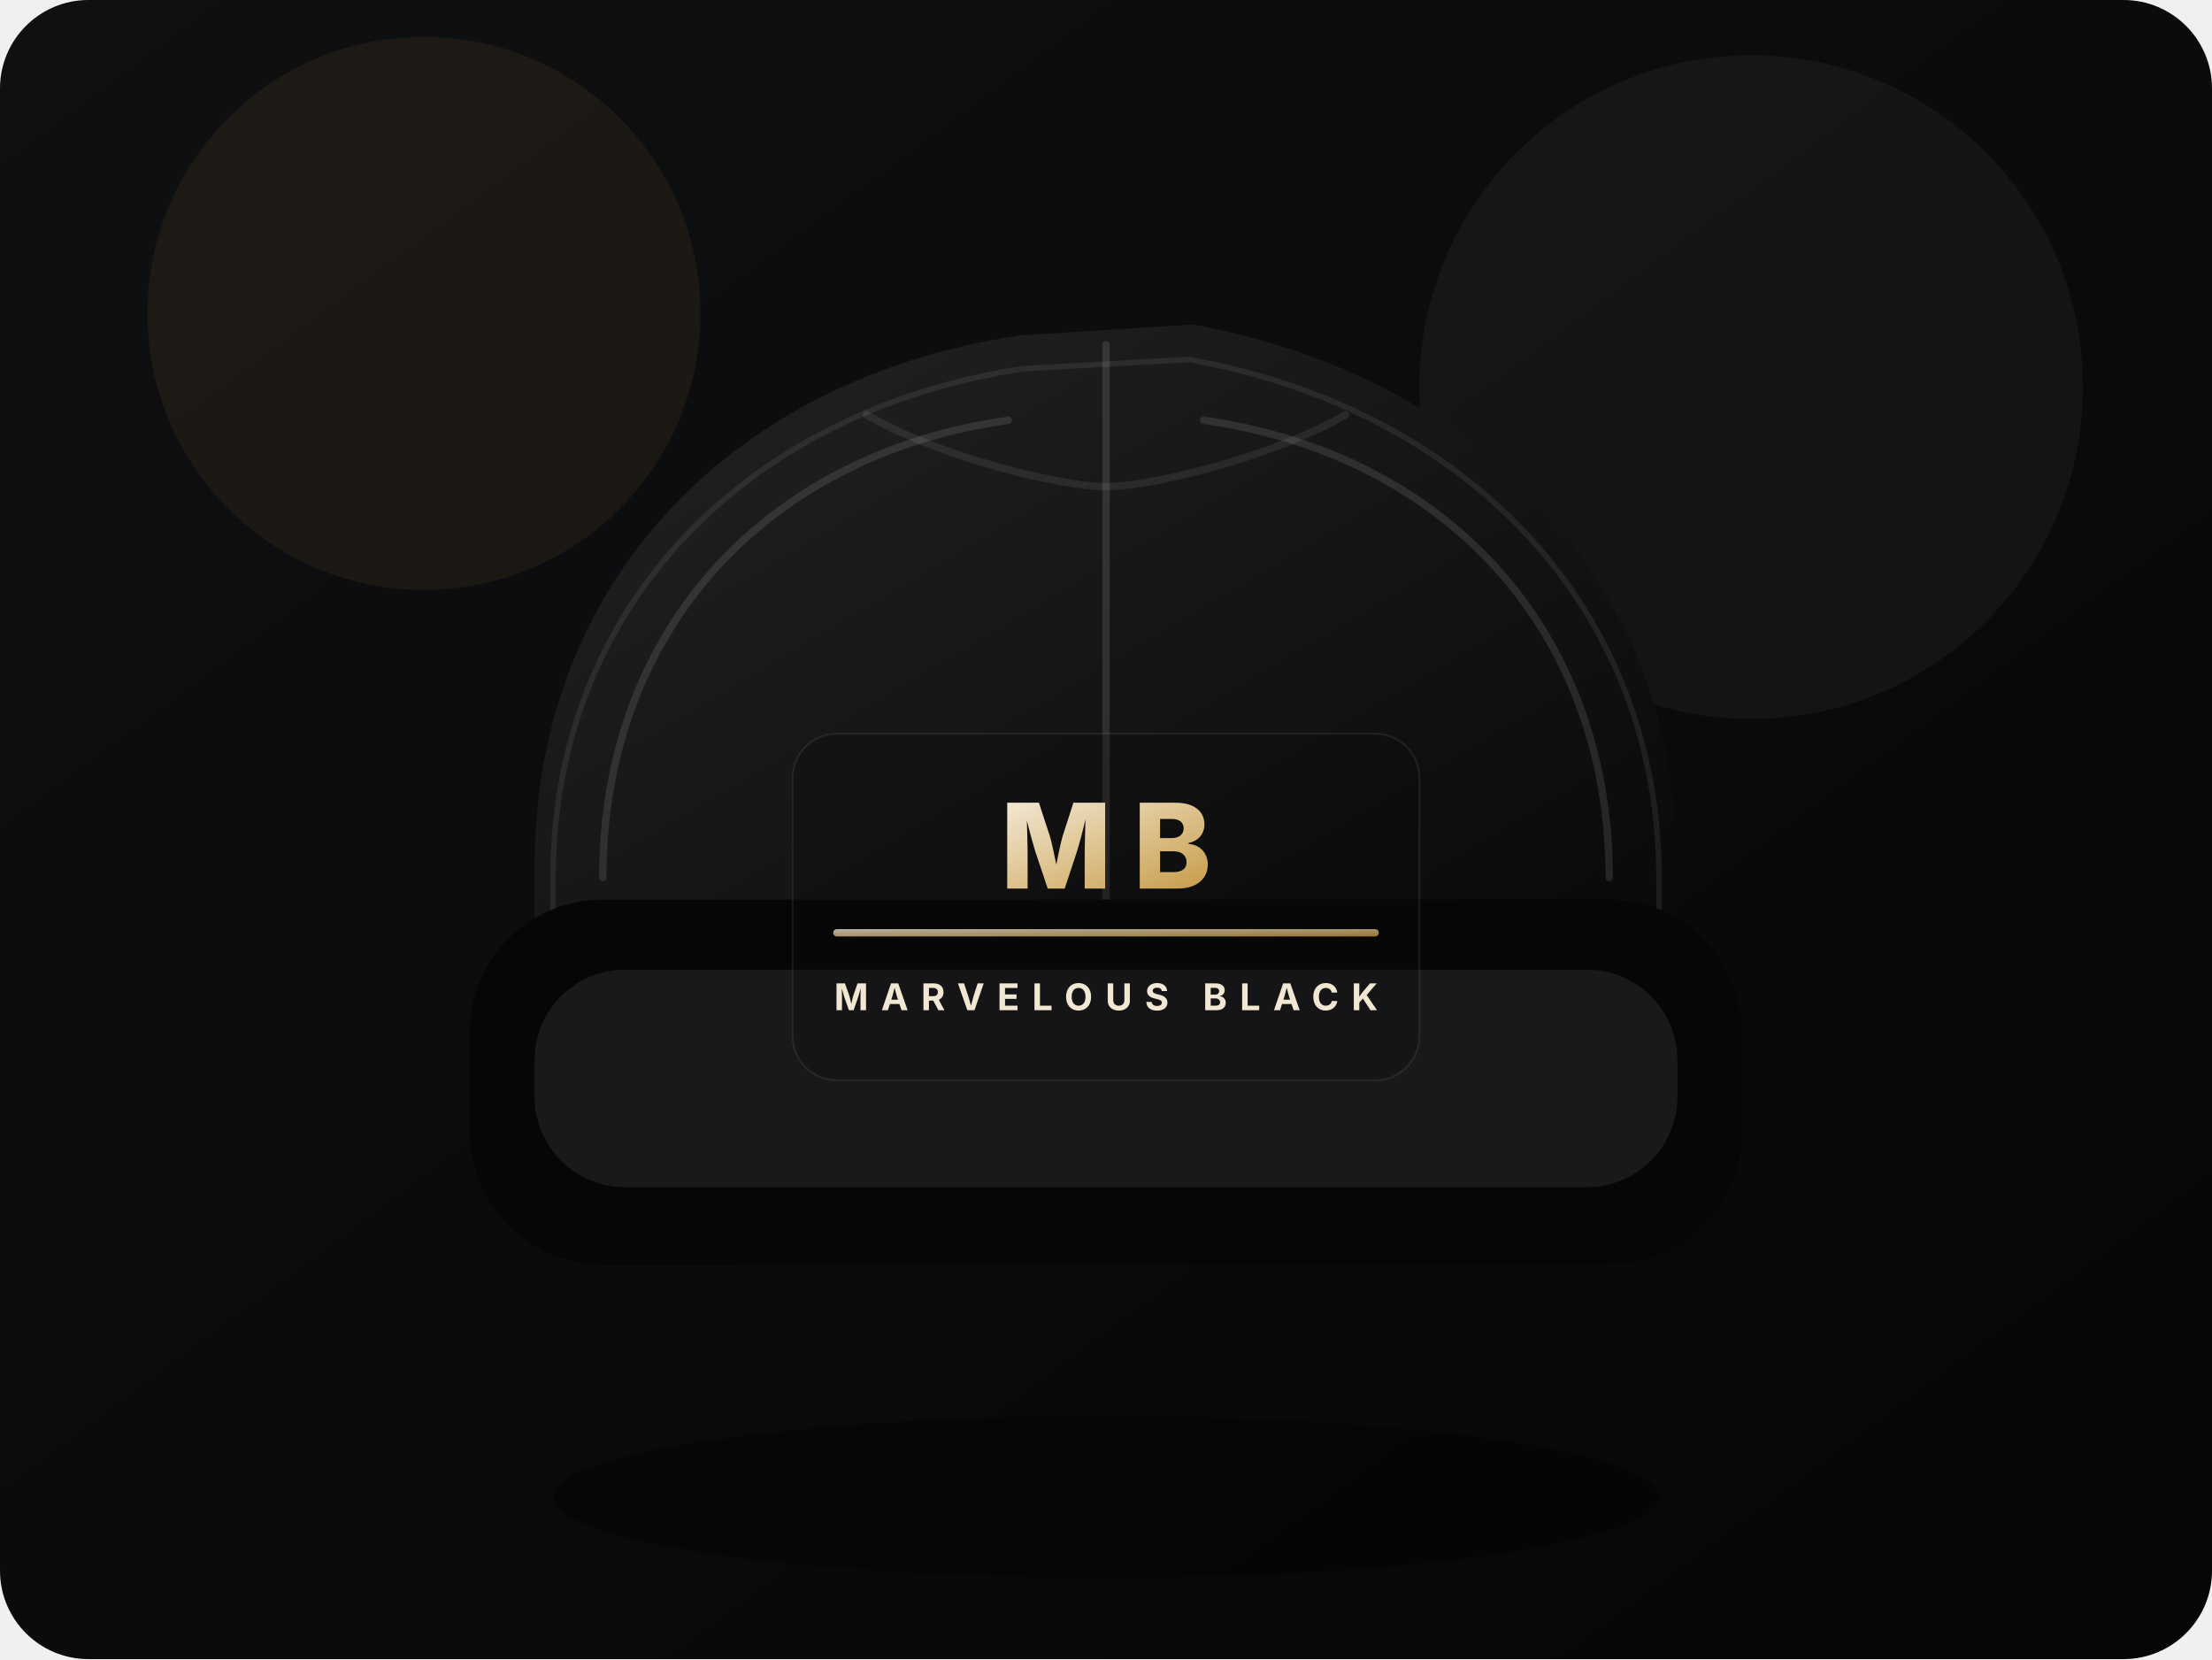
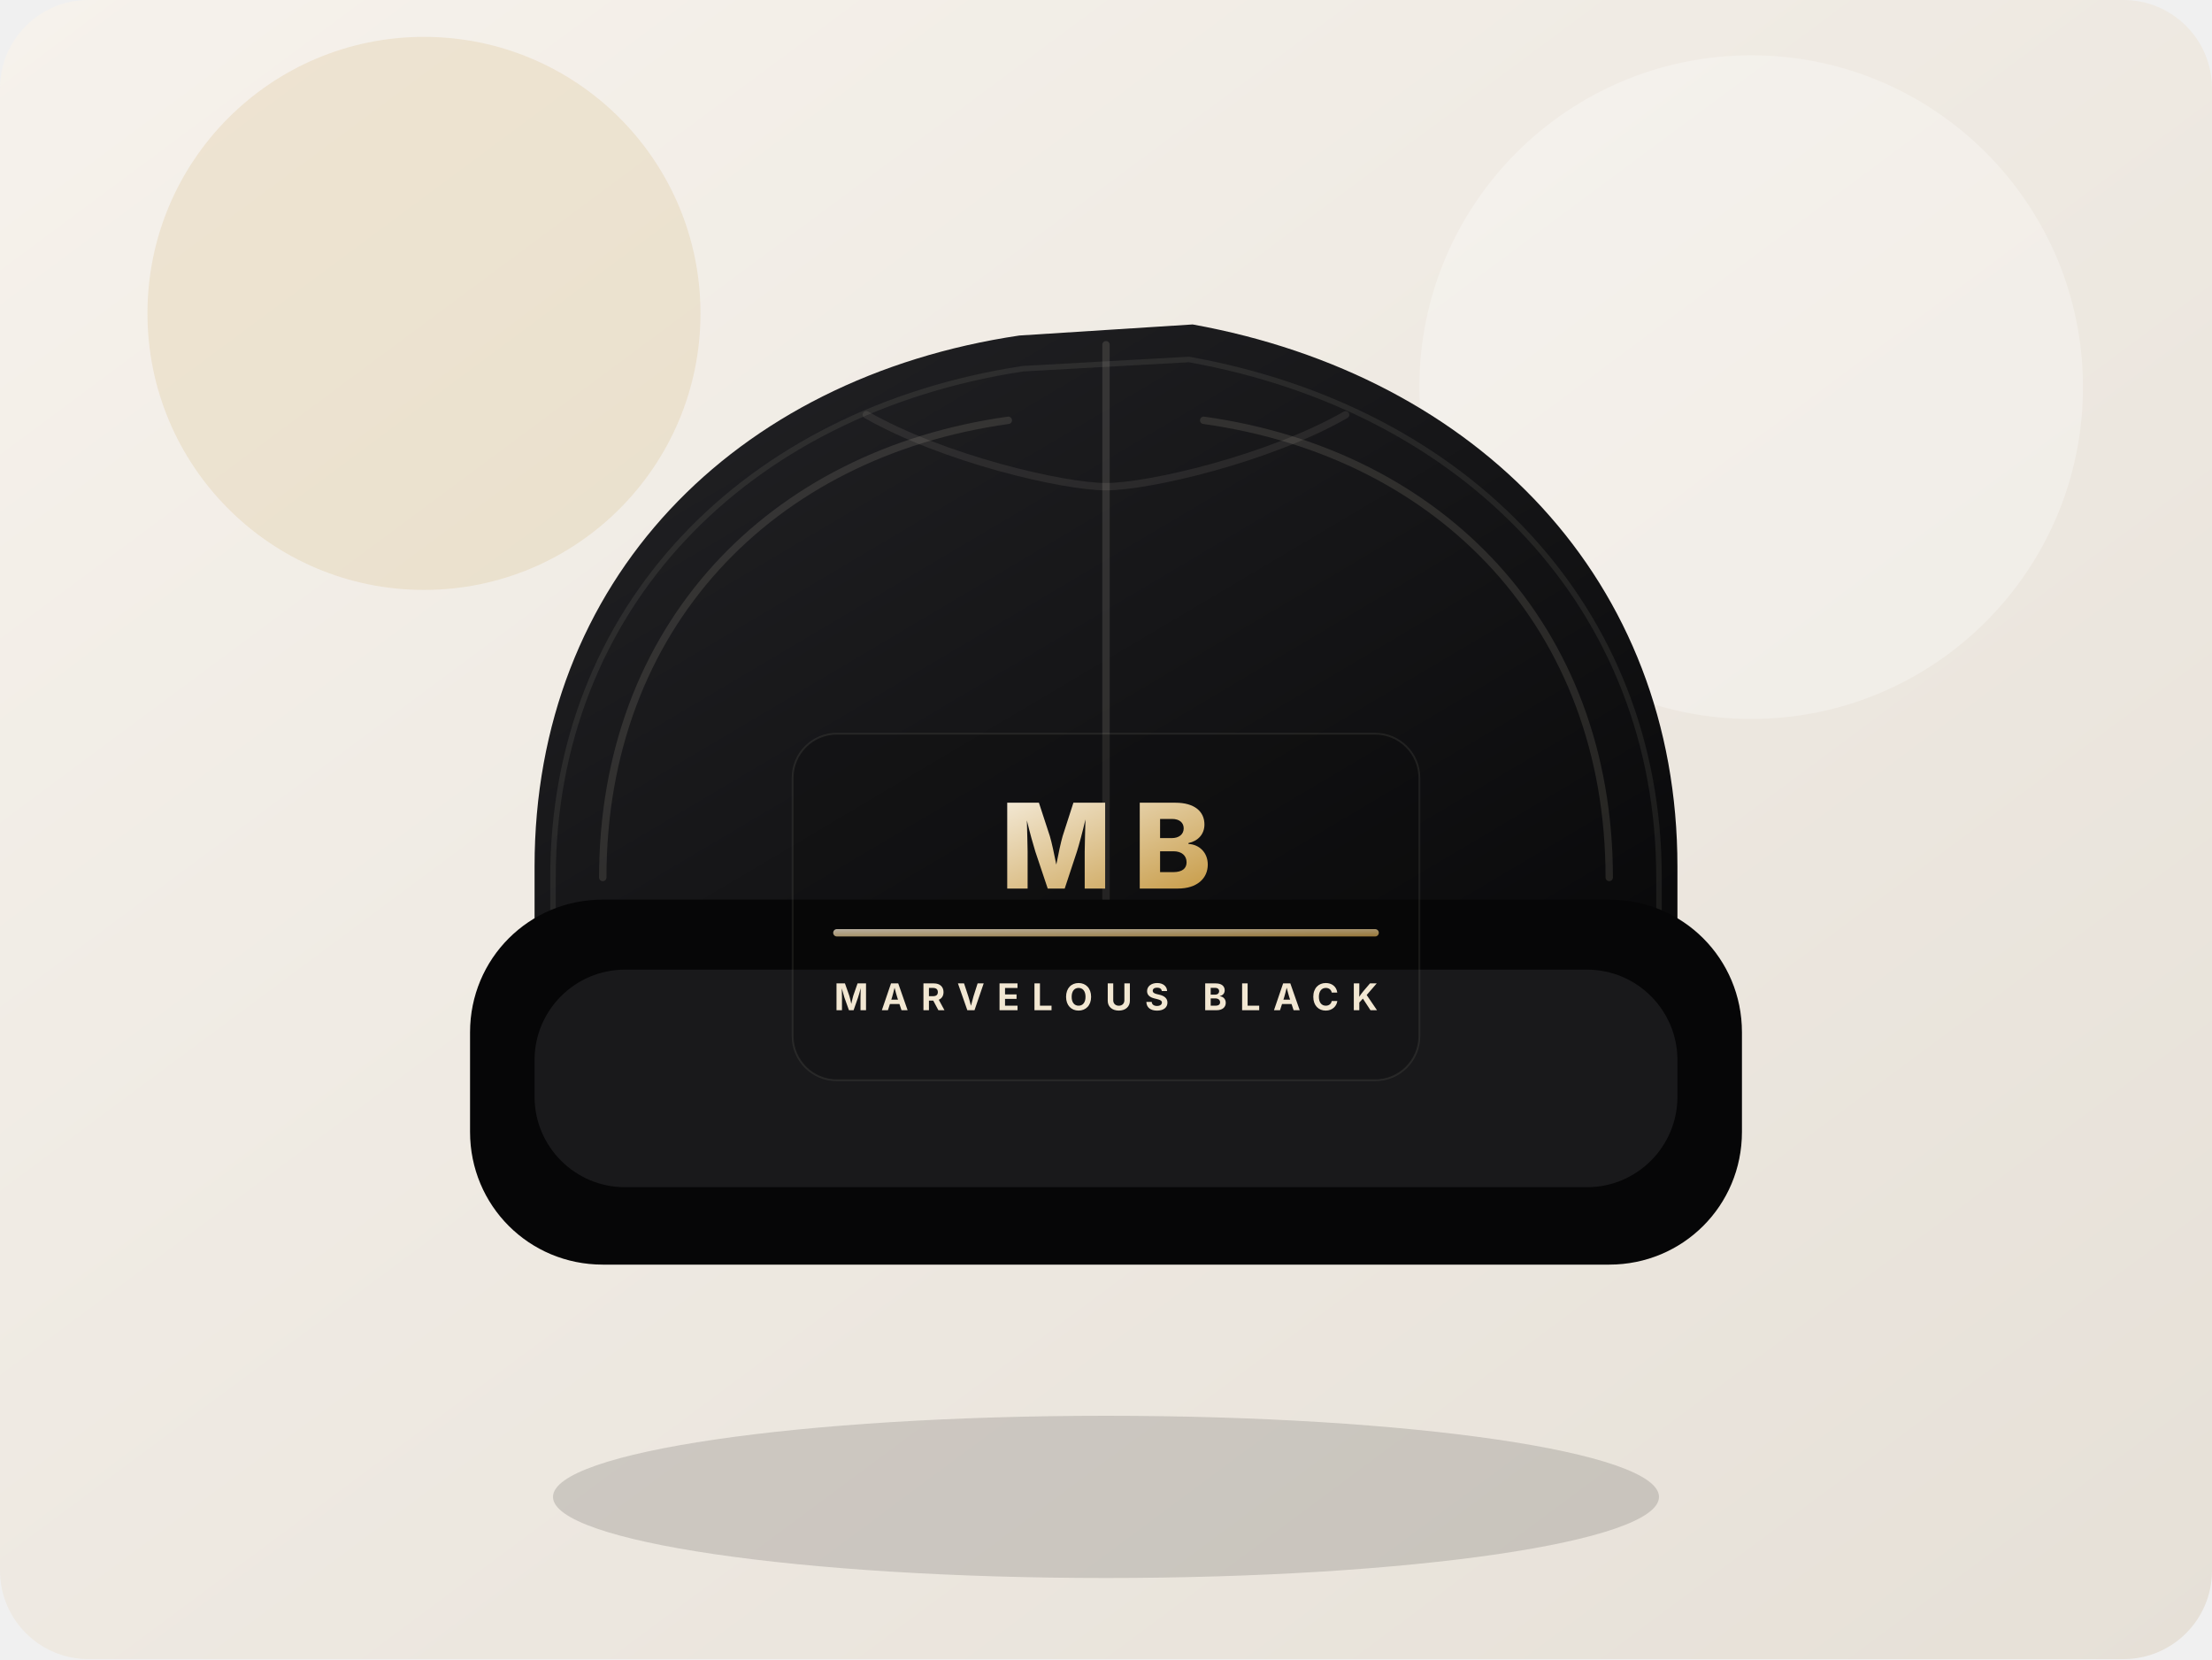
<svg xmlns="http://www.w3.org/2000/svg" viewBox="0 0 1200 900" role="img" aria-labelledby="title desc">
  <defs>
    <linearGradient id="bg" x1="0%" y1="0%" x2="100%" y2="100%">
-       <stop offset="0%" stop-color="#0f1012" />
-       <stop offset="100%" stop-color="#060607" />
+       <stop offset="0%" stop-color="#f6f2ec" />
+       <stop offset="100%" stop-color="#e6e0d7" />
    </linearGradient>
    <linearGradient id="cap" x1="0%" y1="0%" x2="100%" y2="100%">
      <stop offset="0%" stop-color="#232326" />
      <stop offset="100%" stop-color="#080809" />
    </linearGradient>
    <linearGradient id="print" x1="0%" y1="0%" x2="100%" y2="100%">
      <stop offset="0%" stop-color="#f2e7d2" />
      <stop offset="100%" stop-color="#c89d4a" />
    </linearGradient>
  </defs>
  <rect width="1200" height="900" rx="48" fill="url(#bg)" />
-   <circle cx="230" cy="170" r="150" fill="#c89d4a" opacity="0.08" />
-   <circle cx="950" cy="210" r="180" fill="#ffffff" opacity="0.04" />
-   <ellipse cx="600" cy="812" rx="300" ry="44" fill="#000" opacity="0.38" />
+   <circle cx="230" cy="170" r="150" fill="#c89d4a" opacity="0.16" />
+   <circle cx="950" cy="210" r="180" fill="#ffffff" opacity="0.28" />
+   <ellipse cx="600" cy="812" rx="300" ry="44" fill="#000" opacity="0.14" />
  <path d="M290 470C290 315 398 205 553 182L647 176C802 204 910 315 910 470V540H290Z" fill="url(#cap)" />
  <path d="M300 476C300 330 404 223 555 200L645 195C796 222 900 330 900 476V532H300Z" fill="none" stroke="#f5eddc" stroke-opacity="0.08" stroke-width="3" />
  <path d="M327 476c0-136 91-230 220-248" fill="none" stroke="#fff5e1" stroke-opacity="0.11" stroke-width="4" stroke-linecap="round" />
  <path d="M873 476c0-136-91-230-220-248" fill="none" stroke="#fff5e1" stroke-opacity="0.11" stroke-width="4" stroke-linecap="round" />
  <path d="M600 187v345" stroke="#fff5e1" stroke-opacity="0.12" stroke-width="4" stroke-linecap="round" />
  <path d="M470 225c42 24 107 39 130 39s88-15 130-39" fill="none" stroke="#fff5e1" stroke-opacity="0.08" stroke-width="4" stroke-linecap="round" />
  <path d="M255 560c0-40 32-72 72-72h546c40 0 72 32 72 72v54c0 40-32 72-72 72H327c-40 0-72-32-72-72z" fill="#060607" />
  <path d="M290 575c0-27 22-49 49-49h522c27 0 49 22 49 49v20c0 27-22 49-49 49H339c-27 0-49-22-49-49z" fill="#1b1b1d" opacity="0.9" />
  <rect x="430" y="398" width="340" height="188" rx="24" fill="#09090a" fill-opacity="0.24" stroke="#f5eddc" stroke-opacity="0.08" />
  <text x="600" y="482" text-anchor="middle" font-family="Inter, Arial, sans-serif" font-size="64" font-weight="800" letter-spacing="0.18em" fill="url(#print)">MB</text>
  <rect x="452" y="504" width="296" height="4" rx="2" fill="url(#print)" opacity="0.75" />
  <text x="600" y="548" text-anchor="middle" font-family="Inter, Arial, sans-serif" font-size="20" font-weight="700" letter-spacing="0.34em" fill="#f2e7d2">MARVELOUS BLACK</text>
</svg>
